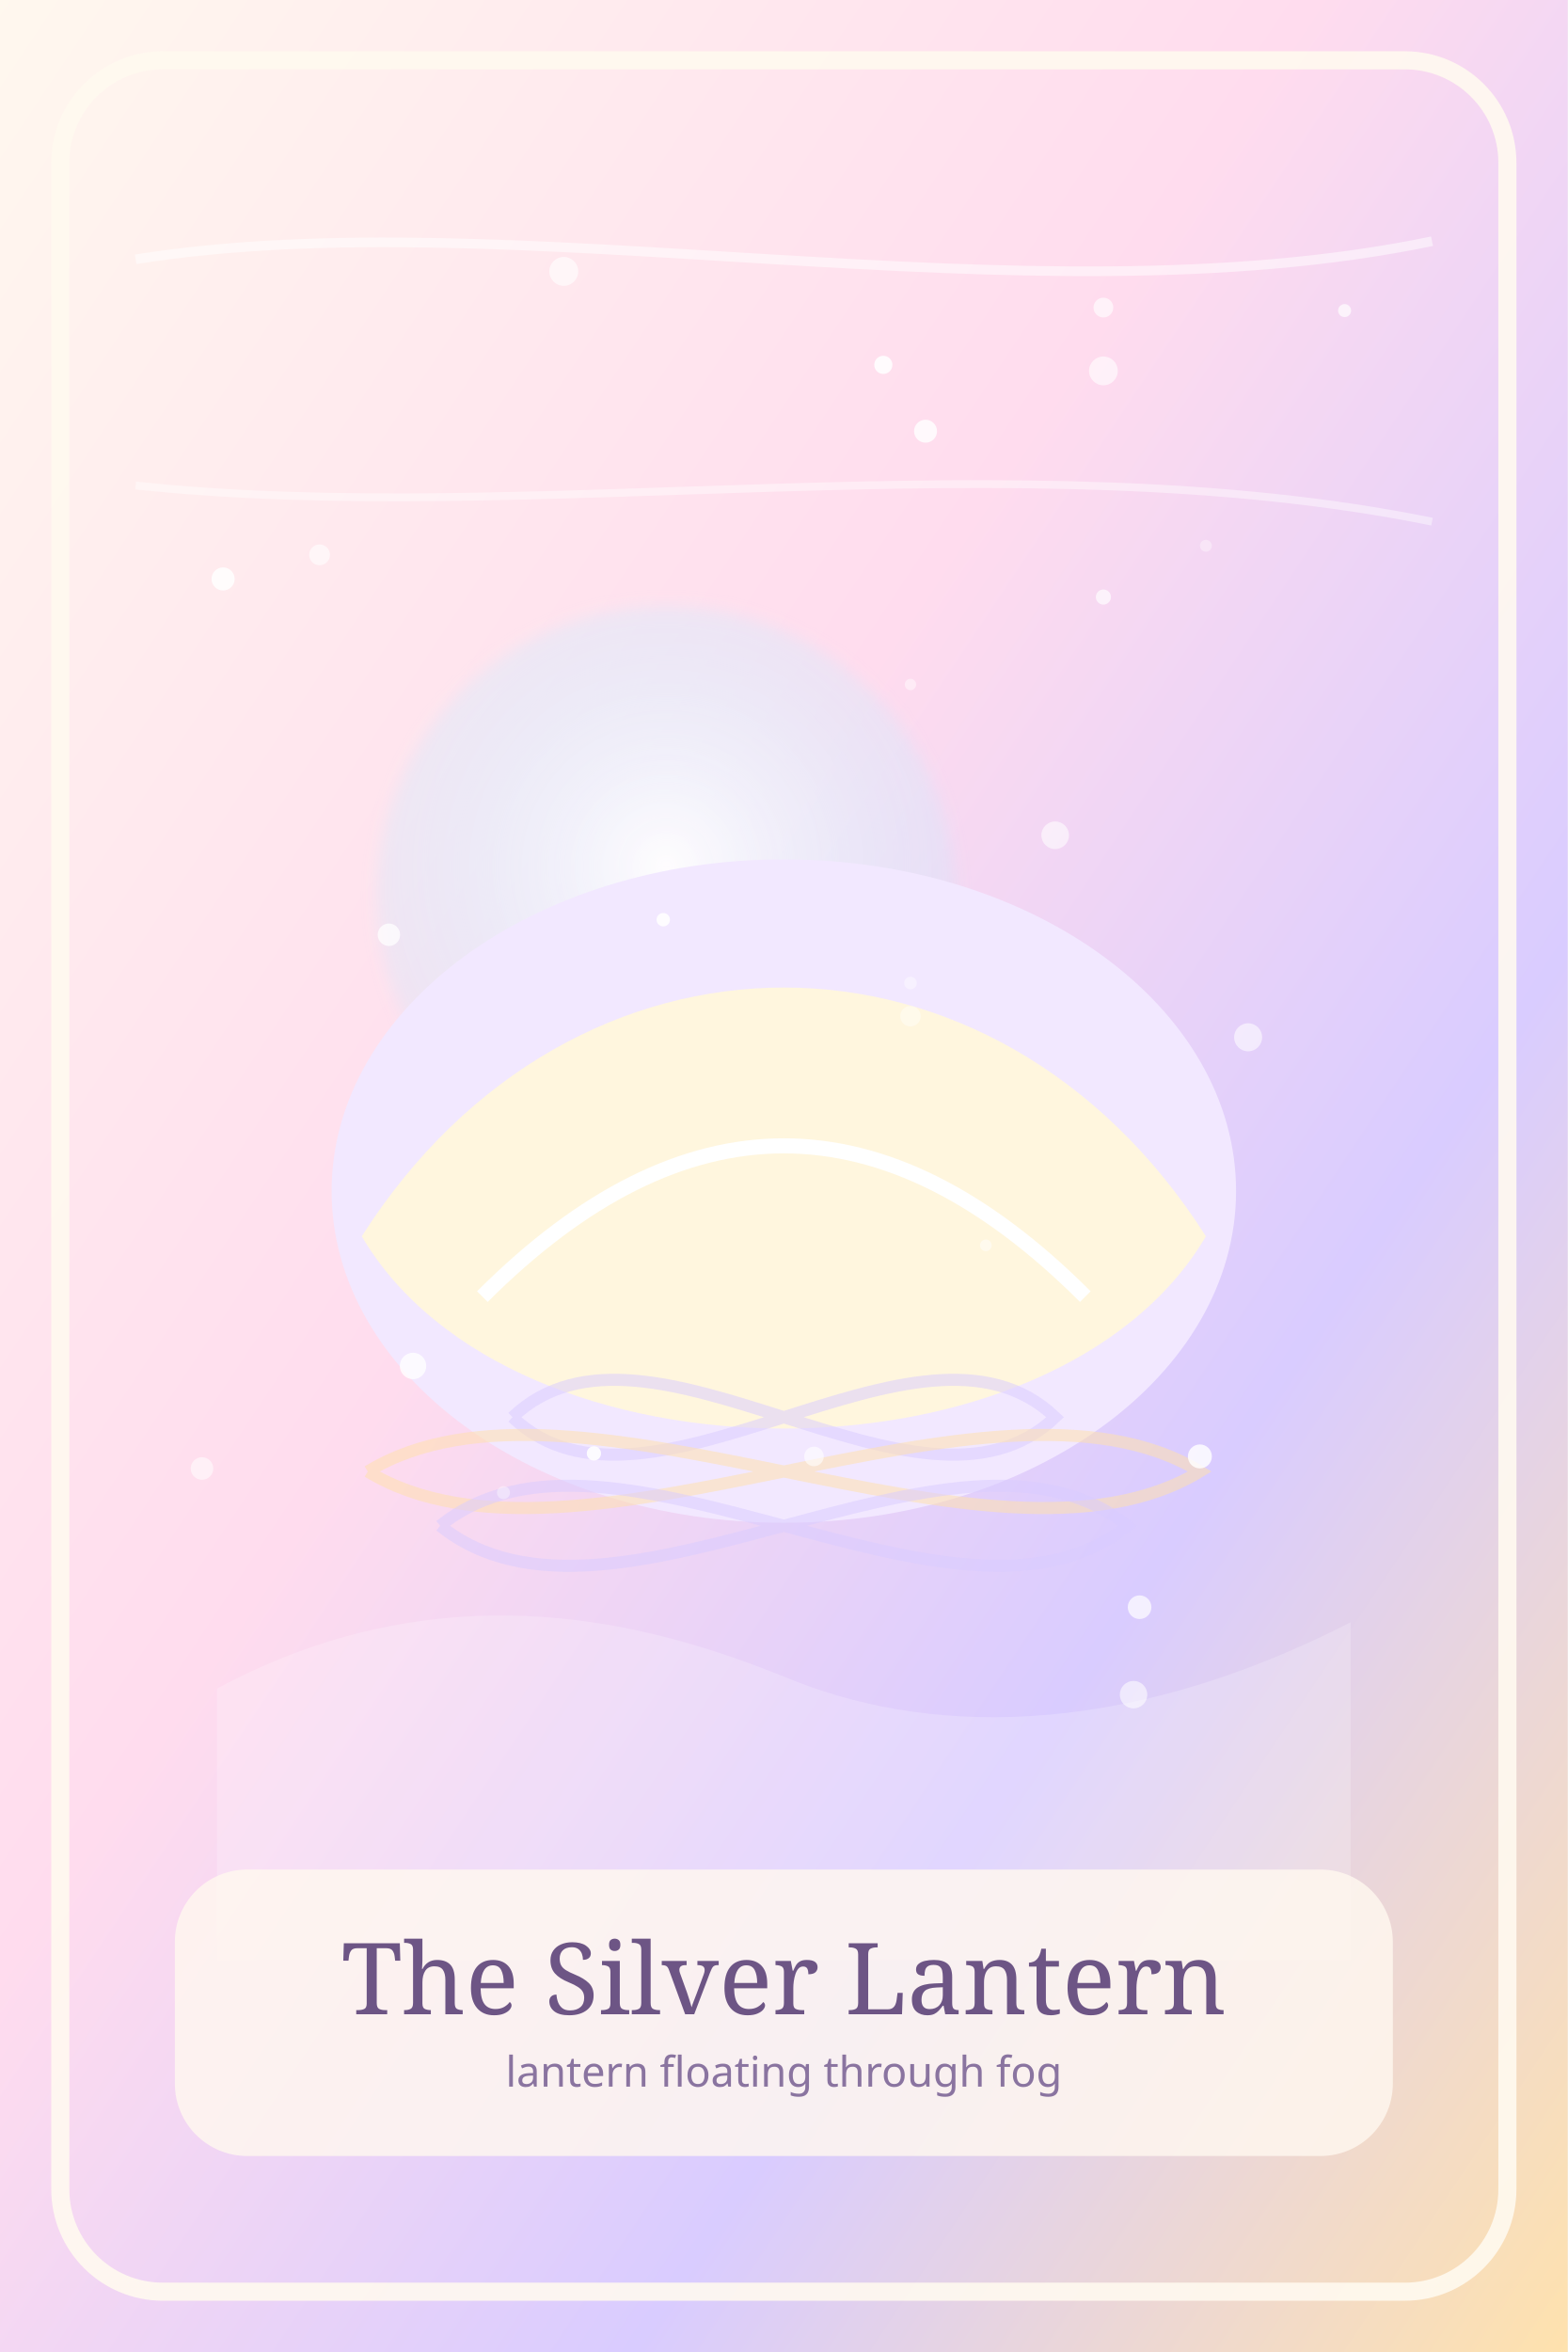
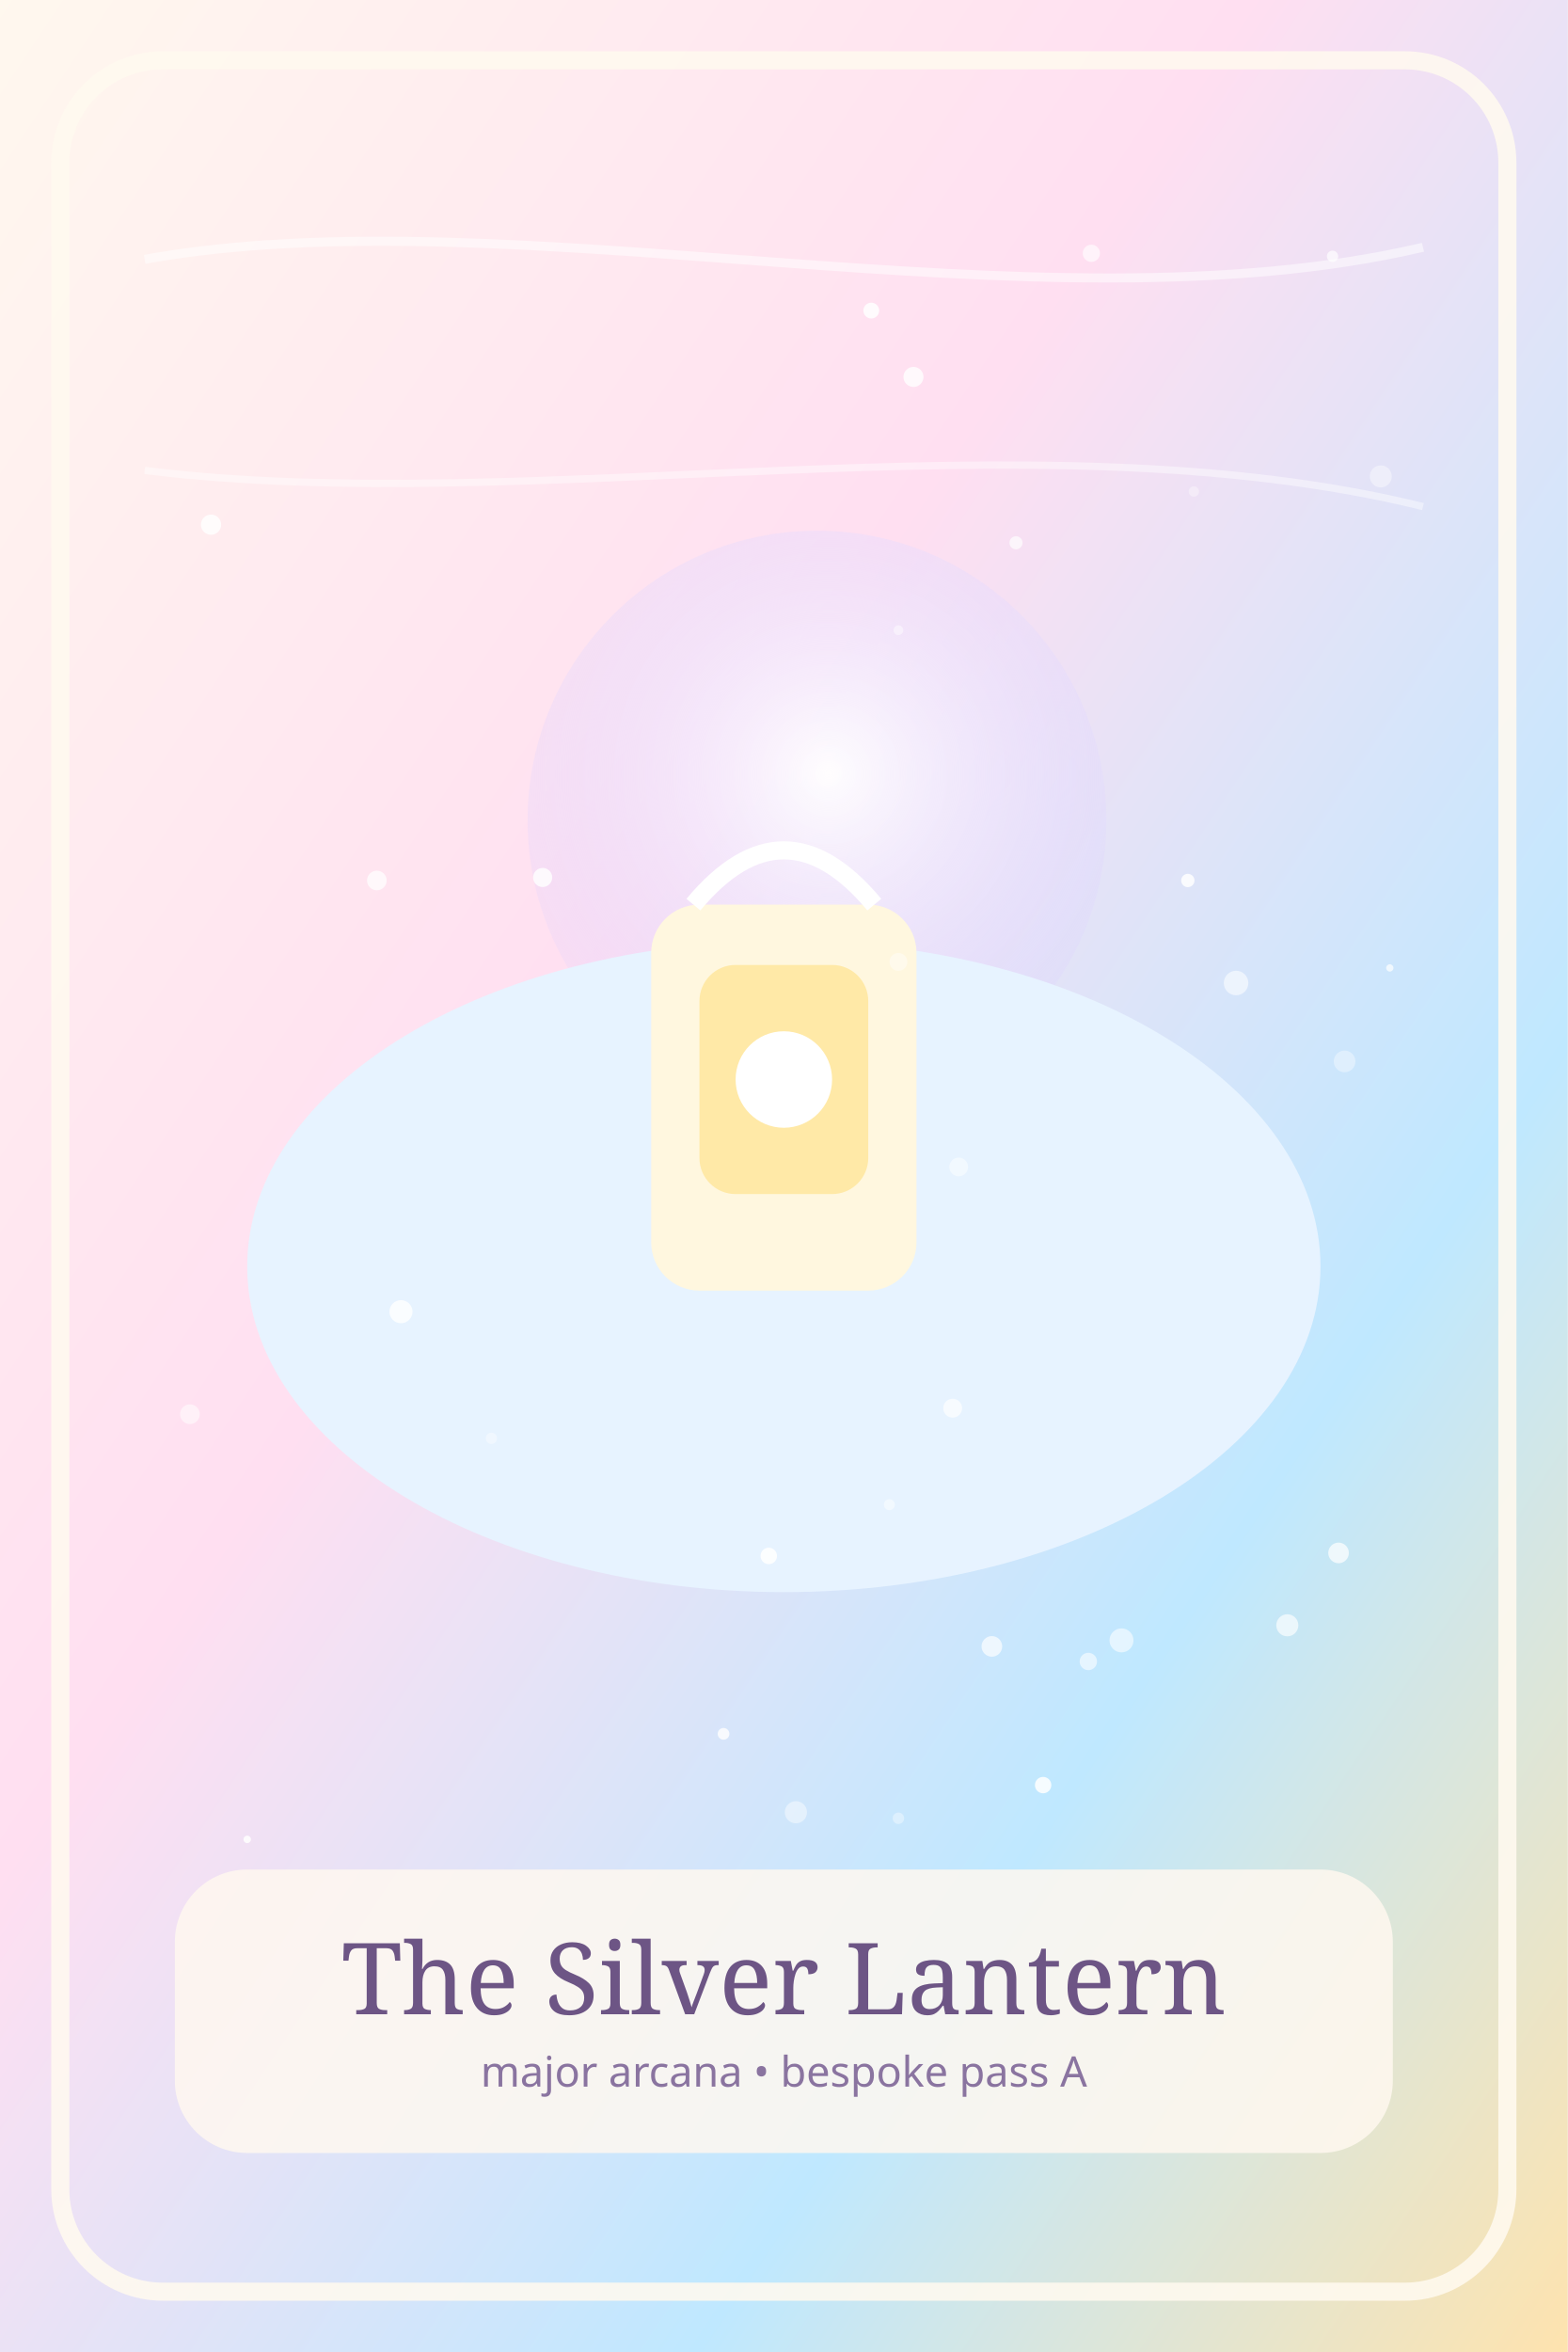
<svg xmlns="http://www.w3.org/2000/svg" viewBox="0 0 520 780" role="img" aria-labelledby="t d">
  <defs>
    <linearGradient id="bg" x1="0" y1="0" x2="1" y2="1">
      <stop offset="0%" stop-color="#fff8ee" />
-       <stop offset="42%" stop-color="#ffdcee" />
-       <stop offset="70%" stop-color="#d9ccff" />
-       <stop offset="100%" stop-color="#ffe2ac" />
+       <stop offset="40%" stop-color="#ffdff1" />
+       <stop offset="72%" stop-color="#bfe8ff" />
+       <stop offset="100%" stop-color="#ffe3ad" />
    </linearGradient>
-     <radialGradient id="orb" cx="50%" cy="45%" r="60%">
-       <stop offset="0%" stop-color="#ffffff" stop-opacity="0.94" />
-       <stop offset="100%" stop-color="#bfe7ff" stop-opacity="0.16" />
+     <radialGradient id="orb" cx="52%" cy="42%" r="60%">
+       <stop offset="0%" stop-color="#fff" stop-opacity=".95" />
+       <stop offset="100%" stop-color="#d8ccff" stop-opacity=".16" />
    </radialGradient>
-     <filter id="soft" x="-20%" y="-20%" width="140%" height="140%">
-       <feGaussianBlur stdDeviation="2.5" />
-     </filter>
  </defs>
  <rect width="520" height="780" fill="url(#bg)" />
-   <rect x="20" y="20" width="480" height="740" rx="34" fill="none" stroke="#fff9ef" stroke-width="6" opacity=".9" />
-   <path d="M45 86 C170 66,340 108,475 80" stroke="#fff" stroke-opacity=".50" stroke-width="3.2" fill="none" />
-   <path d="M45 161 C175 175,337 145,475 173" stroke="#fff" stroke-opacity=".42" stroke-width="2.6" fill="none" />
-   <circle cx="221" cy="297" r="96" fill="url(#orb)" filter="url(#soft)" />
-   <ellipse cx="260" cy="395" rx="150" ry="110" fill="#f2e8ff" />
-   <path d="M120 410 C190 300,330 300,400 410 C350 495,170 495,120 410 Z" fill="#fff6de" />
-   <path d="M160 430 Q260 330 360 430" stroke="#fff" stroke-width="5" fill="none" />
-   <path d="M72 560 C150 518,220 540,260 556 C305 575,370 578,448 538 L448 650 L72 650 Z" fill="#ffffff" fill-opacity=".20" />
-   <path d="M 170 470 C 215 427, 305 513, 350 470 C 305 427, 215 513, 170 470" stroke="#d9ccff" stroke-opacity=".52" stroke-width="4" fill="none" />
-   <path d="M 122 488 C 191 446, 329 530, 398 488 C 329 446, 191 530, 122 488" stroke="#ffe2ac" stroke-opacity=".52" stroke-width="4" fill="none" />
-   <path d="M 146 506 C 203 460, 317 552, 374 506 C 317 460, 203 552, 146 506" stroke="#d9ccff" stroke-opacity=".52" stroke-width="4" fill="none" />
+   <rect x="20" y="20" width="480" height="740" rx="34" fill="none" stroke="#fff9ef" stroke-width="6" opacity=".88" />
+   <path d="M48 86 C170 64,344 112,472 82" stroke="#fff" stroke-width="3" opacity=".5" fill="none" />
+   <path d="M48 156 C176 172,342 136,472 168" stroke="#fff" stroke-width="2.4" opacity=".42" fill="none" />
+   <circle cx="271" cy="272" r="96" fill="url(#orb)" />
  <g>
-     <circle cx="270" cy="483" r="3.25" fill="#fff" opacity="0.59" />
-     <circle cx="197" cy="482" r="2.37" fill="#fff" opacity="0.89" />
-     <circle cx="378" cy="533" r="3.92" fill="#fff" opacity="0.71" />
-     <circle cx="302" cy="326" r="2.09" fill="#fff" opacity="0.38" />
-     <circle cx="220" cy="305" r="2.22" fill="#fff" opacity="0.89" />
-     <circle cx="302" cy="227" r="1.88" fill="#fff" opacity="0.44" />
-     <circle cx="414" cy="344" r="4.65" fill="#fff" opacity="0.56" />
-     <circle cx="400" cy="181" r="1.97" fill="#fff" opacity="0.35" />
-     <circle cx="187" cy="90" r="4.79" fill="#fff" opacity="0.61" />
-     <circle cx="106" cy="184" r="3.44" fill="#fff" opacity="0.61" />
-     <circle cx="366" cy="198" r="2.50" fill="#fff" opacity="0.67" />
-     <circle cx="137" cy="453" r="4.38" fill="#fff" opacity="0.80" />
-     <circle cx="307" cy="143" r="3.81" fill="#fff" opacity="0.81" />
-     <circle cx="293" cy="121" r="3.01" fill="#fff" opacity="0.87" />
-     <circle cx="376" cy="562" r="4.55" fill="#fff" opacity="0.57" />
-     <circle cx="366" cy="102" r="3.28" fill="#fff" opacity="0.62" />
-     <circle cx="446" cy="103" r="2.16" fill="#fff" opacity="0.68" />
-     <circle cx="67" cy="487" r="3.74" fill="#fff" opacity="0.53" />
-     <circle cx="302" cy="337" r="3.40" fill="#fff" opacity="0.40" />
-     <circle cx="74" cy="192" r="3.83" fill="#fff" opacity="0.84" />
-     <circle cx="129" cy="310" r="3.72" fill="#fff" opacity="0.75" />
-     <circle cx="167" cy="495" r="2.16" fill="#fff" opacity="0.37" />
-     <circle cx="350" cy="277" r="4.58" fill="#fff" opacity="0.57" />
-     <circle cx="327" cy="413" r="1.94" fill="#fff" opacity="0.48" />
-     <circle cx="398" cy="483" r="3.98" fill="#fff" opacity="0.82" />
-     <circle cx="366" cy="123" r="4.77" fill="#fff" opacity="0.61" />
+     <ellipse cx="260" cy="420" rx="178" ry="108" fill="#e7f3ff" />
+     <rect x="216" y="300" width="88" height="128" rx="16" fill="#fff7df" />
+     <rect x="232" y="320" width="56" height="76" rx="12" fill="#ffe9a7" />
+     <path d="M230 300 Q260 264 290 300" stroke="#ffffff" stroke-width="6" fill="none" />
+     <circle cx="260" cy="358" r="16" fill="#fff" />
  </g>
-   <rect x="58" y="620" width="404" height="95" rx="24" fill="#fff8ef" opacity=".82" />
+   <g>
+     <circle cx="82" cy="610" r="1.24" fill="#fff" opacity="0.85" />
+     <circle cx="316" cy="467" r="3.13" fill="#fff" opacity="0.67" />
+     <circle cx="255" cy="516" r="2.73" fill="#fff" opacity="0.89" />
+     <circle cx="255" cy="362" r="3.40" fill="#fff" opacity="0.85" />
+     <circle cx="444" cy="515" r="3.42" fill="#fff" opacity="0.71" />
+     <circle cx="298" cy="603" r="1.90" fill="#fff" opacity="0.37" />
+     <circle cx="318" cy="387" r="3.10" fill="#fff" opacity="0.48" />
+     <circle cx="298" cy="209" r="1.62" fill="#fff" opacity="0.44" />
+     <circle cx="410" cy="326" r="4.07" fill="#fff" opacity="0.56" />
+     <circle cx="396" cy="163" r="1.71" fill="#fff" opacity="0.35" />
+     <circle cx="461" cy="321" r="1.21" fill="#fff" opacity="0.71" />
+     <circle cx="458" cy="158" r="3.65" fill="#fff" opacity="0.40" />
+     <circle cx="329" cy="546" r="3.42" fill="#fff" opacity="0.68" />
+     <circle cx="337" cy="180" r="2.17" fill="#fff" opacity="0.67" />
+     <circle cx="133" cy="435" r="3.83" fill="#fff" opacity="0.80" />
+     <circle cx="303" cy="125" r="3.32" fill="#fff" opacity="0.81" />
+     <circle cx="289" cy="103" r="2.62" fill="#fff" opacity="0.87" />
+     <circle cx="372" cy="544" r="3.98" fill="#fff" opacity="0.57" />
+     <circle cx="362" cy="84" r="2.86" fill="#fff" opacity="0.62" />
+     <circle cx="442" cy="85" r="1.87" fill="#fff" opacity="0.68" />
+     <circle cx="63" cy="469" r="3.27" fill="#fff" opacity="0.53" />
+     <circle cx="298" cy="319" r="2.96" fill="#fff" opacity="0.40" />
+     <circle cx="70" cy="174" r="3.35" fill="#fff" opacity="0.84" />
+     <circle cx="125" cy="292" r="3.25" fill="#fff" opacity="0.75" />
+     <circle cx="163" cy="477" r="1.87" fill="#fff" opacity="0.37" />
+     <circle cx="346" cy="592" r="2.72" fill="#fff" opacity="0.86" />
+     <circle cx="264" cy="601" r="3.68" fill="#fff" opacity="0.44" />
+     <circle cx="180" cy="291" r="3.17" fill="#fff" opacity="0.81" />
+     <circle cx="446" cy="352" r="3.59" fill="#fff" opacity="0.37" />
+     <circle cx="361" cy="551" r="2.88" fill="#fff" opacity="0.58" />
+     <circle cx="295" cy="499" r="1.82" fill="#fff" opacity="0.48" />
+     <circle cx="427" cy="539" r="3.66" fill="#fff" opacity="0.65" />
+     <circle cx="240" cy="575" r="1.94" fill="#fff" opacity="0.82" />
+     <circle cx="394" cy="292" r="2.21" fill="#fff" opacity="0.84" />
+   </g>
+   <rect x="58" y="620" width="404" height="94" rx="24" fill="#fff8ef" opacity=".84" />
  <text x="260" y="668" text-anchor="middle" font-family="'Cormorant Garamond', Georgia, serif" font-size="33" fill="#6d5585">The Silver Lantern</text>
-   <text x="260" y="692" text-anchor="middle" font-family="'Nunito', sans-serif" font-size="14" fill="#8a74a0">lantern floating through fog</text>
+   <text x="260" y="692" text-anchor="middle" font-family="'Nunito', sans-serif" font-size="14" fill="#8a74a0">major arcana • bespoke pass A</text>
</svg>
